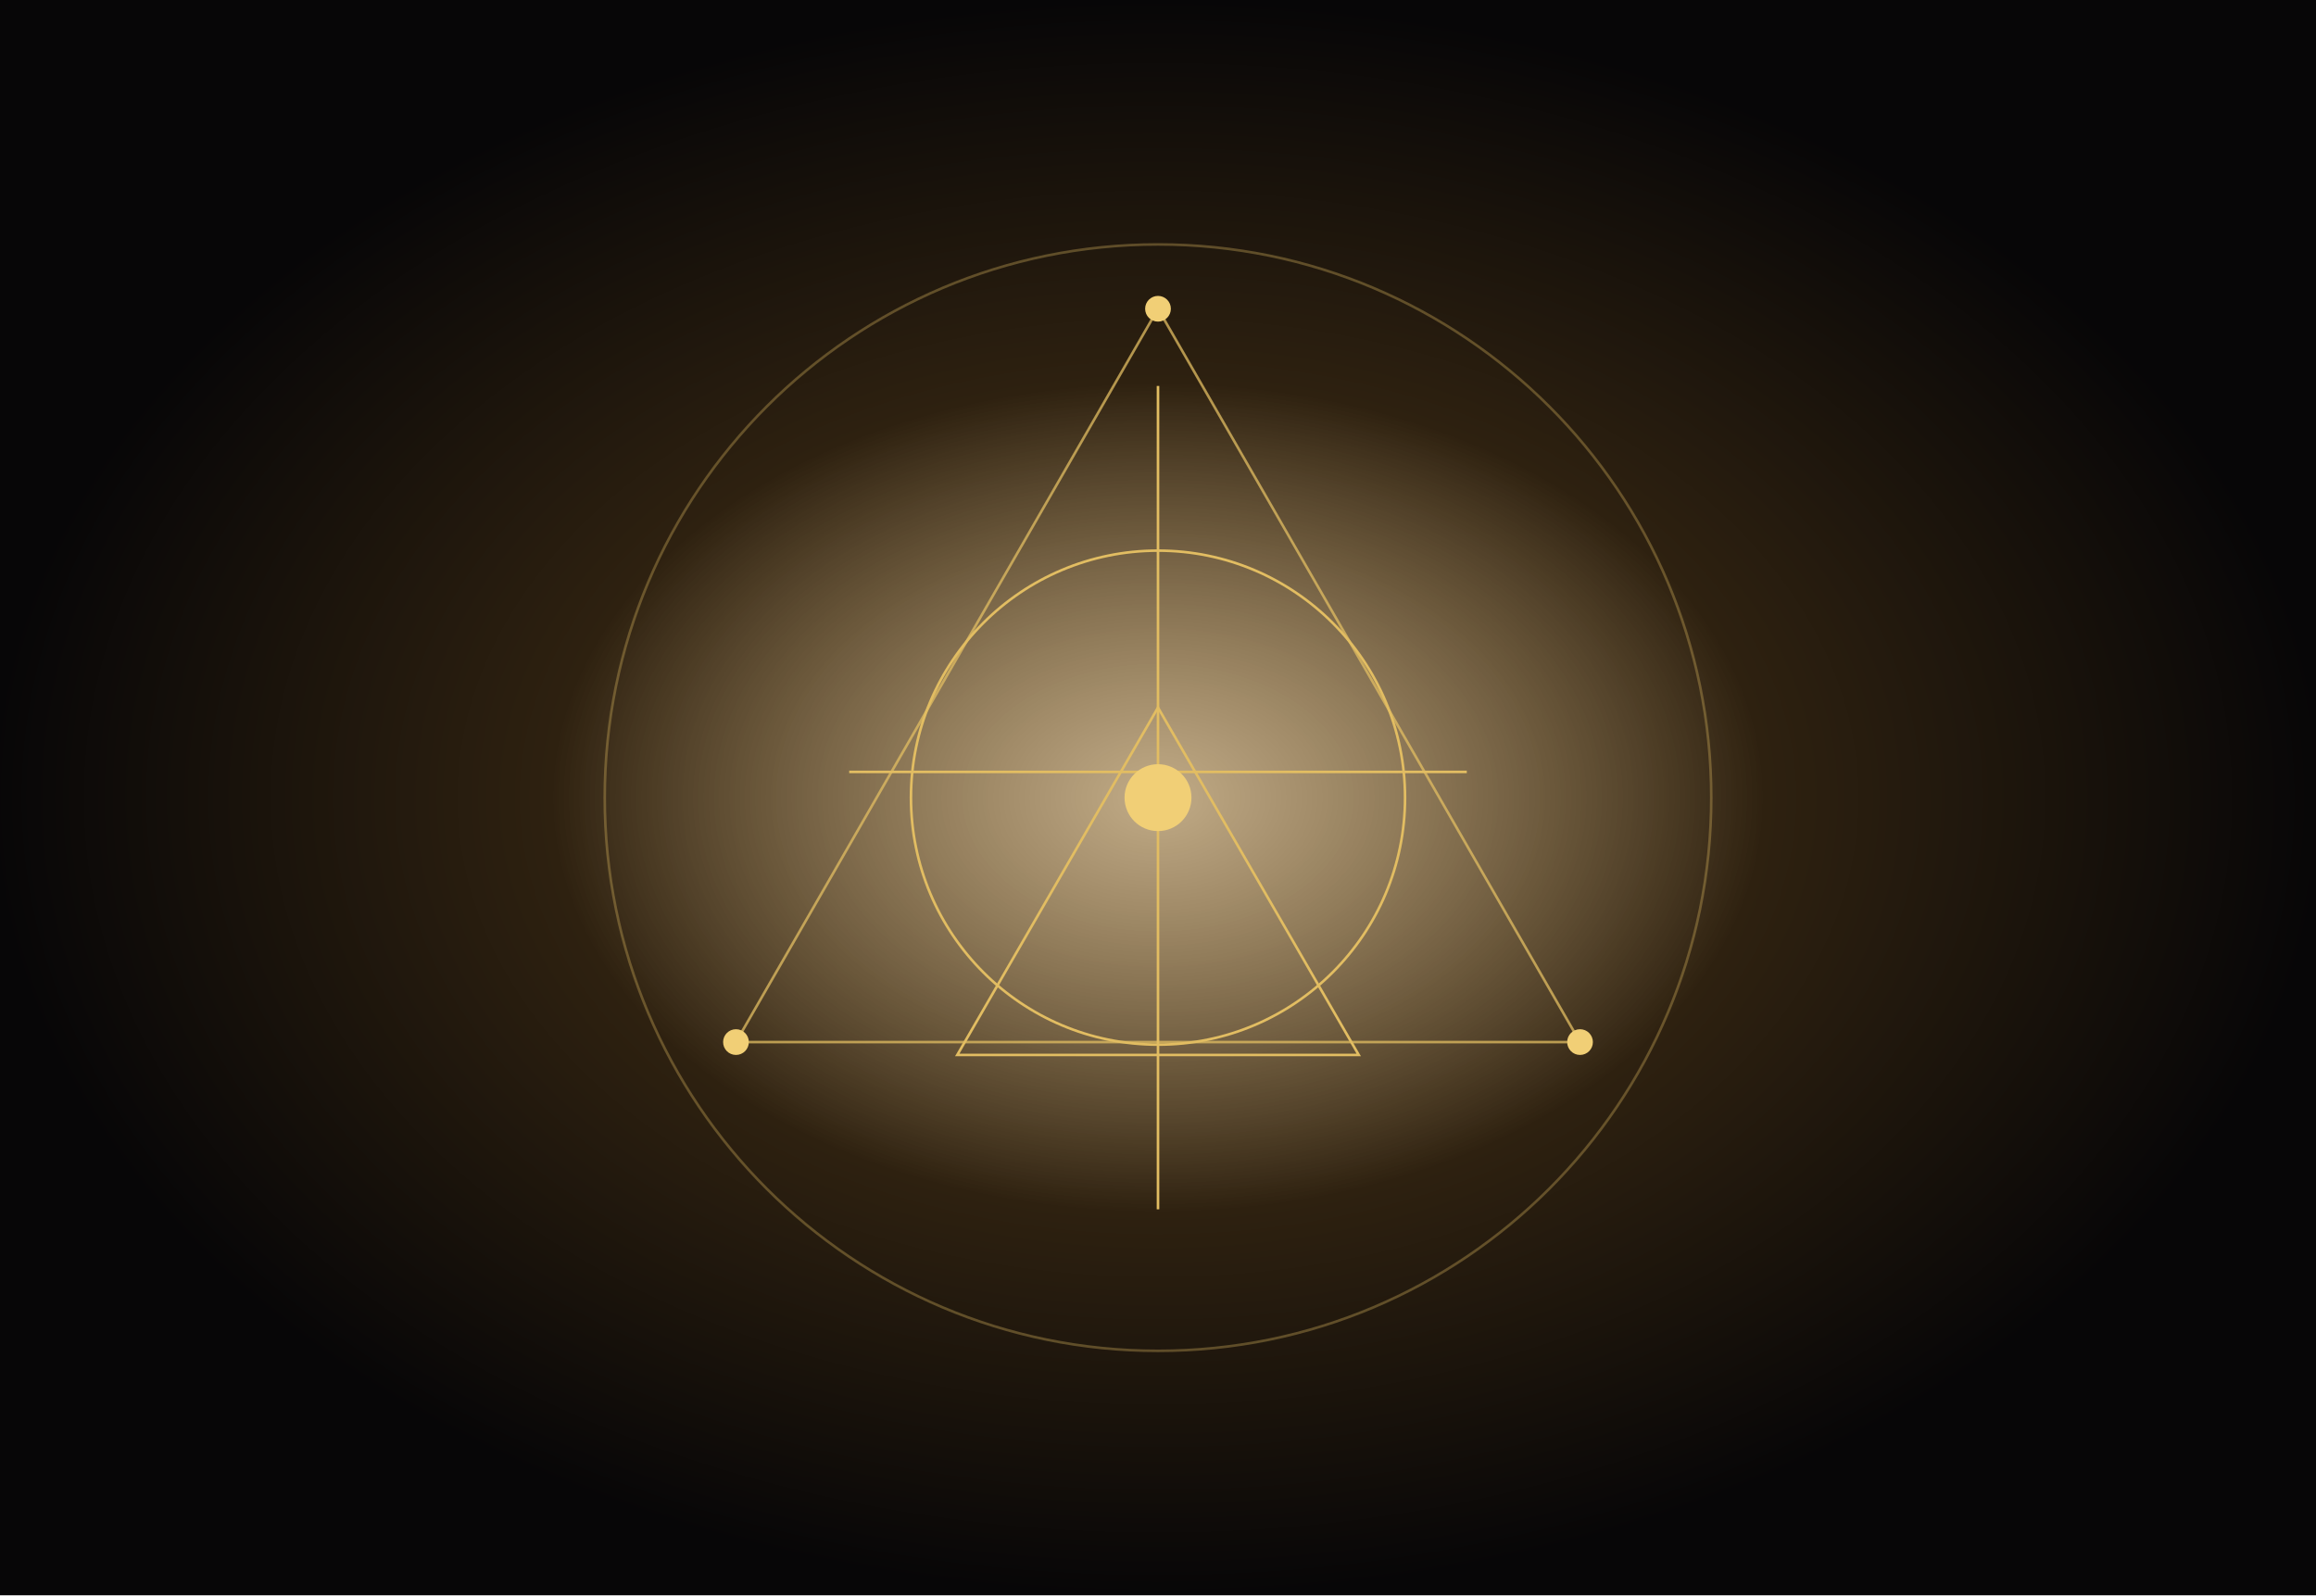
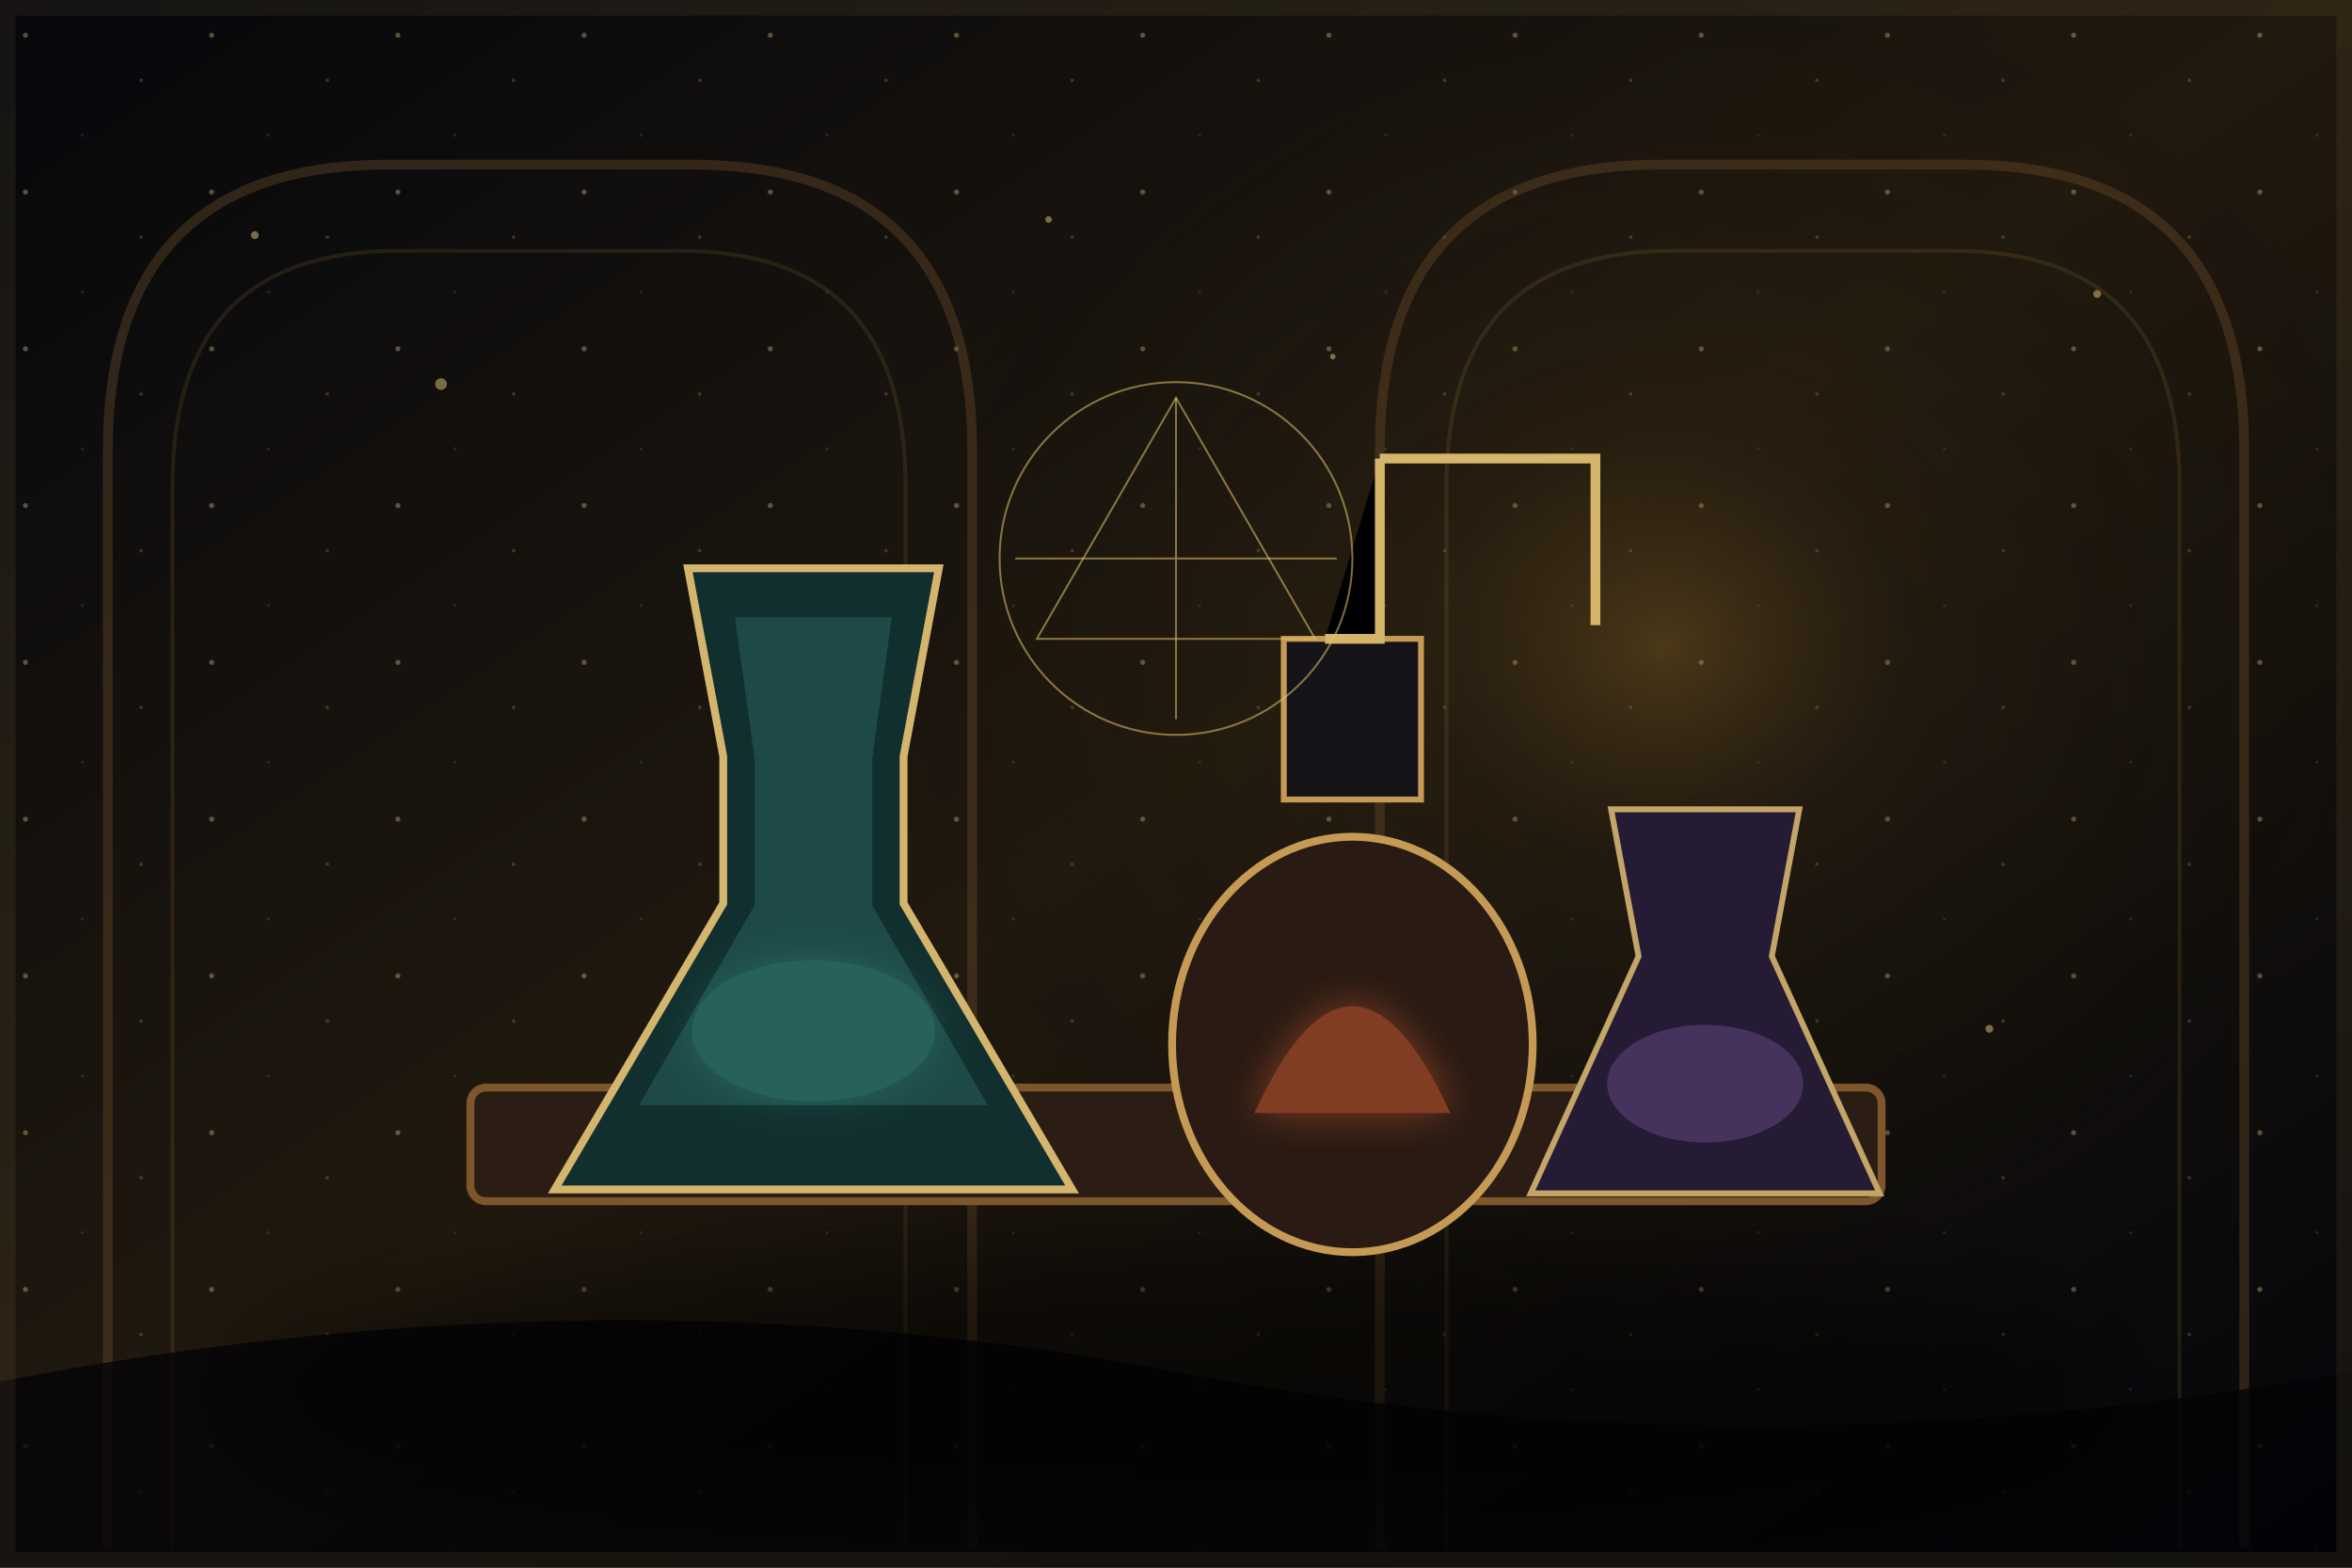
- <svg xmlns="http://www.w3.org/2000/svg" viewBox="0 0 900 620">
+ <svg xmlns="http://www.w3.org/2000/svg" viewBox="0 0 1200 800">
  <defs>
-     <radialGradient id="g">
-       <stop stop-color="#8b6321" stop-opacity=".54" />
-       <stop offset=".52" stop-color="#2e2110" />
-       <stop offset="1" stop-color="#070607" />
+     <linearGradient id="alchemybg" x1="0" y1="0" x2="1" y2="1">
+       <stop stop-color="#05070c" />
+       <stop offset=".5" stop-color="#21190e" />
+       <stop offset="1" stop-color="#03050a" />
+     </linearGradient>
+     <radialGradient id="alchemyhalo">
+       <stop stop-color="#a77b2f" stop-opacity=".72" />
+       <stop offset=".28" stop-color="#59421c" stop-opacity=".28" />
+       <stop offset="1" stop-color="#000" stop-opacity="0" />
    </radialGradient>
+     <linearGradient id="alchemygold" x1="0" y1="0" x2="1" y2="1">
+       <stop stop-color="#f4dfa1" />
+       <stop offset=".45" stop-color="#c79a4d" />
+       <stop offset="1" stop-color="#6d4920" />
+     </linearGradient>
+     <linearGradient id="alchemyglass" x1="0" y1="0" x2="0" y2="1">
+       <stop stop-color="#dce8ff" stop-opacity=".26" />
+       <stop offset=".5" stop-color="#a77b2f" stop-opacity=".09" />
+       <stop offset="1" stop-color="#04070b" stop-opacity=".38" />
+     </linearGradient>
+     <filter id="alchemyglow" x="-80%" y="-80%" width="260%" height="260%">
+       <feGaussianBlur stdDeviation="10" result="b" />
+       <feMerge>
+         <feMergeNode in="b" />
+         <feMergeNode in="SourceGraphic" />
+       </feMerge>
+     </filter>
+     <filter id="alchemysoft" x="-40%" y="-40%" width="180%" height="180%">
+       <feGaussianBlur stdDeviation="28" />
+     </filter>
+     <pattern id="alchemystars" width="95" height="80" patternUnits="userSpaceOnUse">
+       <circle cx="13" cy="18" r="1.3" fill="#f1d994" opacity=".48" />
+       <circle cx="72" cy="41" r=".9" fill="#d7c17d" opacity=".32" />
+       <circle cx="42" cy="69" r=".7" fill="#bca8dc" opacity=".24" />
+     </pattern>
  </defs>
-   <rect width="900" height="620" fill="url(#g)" />
-   <g transform="translate(450 310)" fill="none" stroke="#e2bd62">
-     <circle r="215" opacity=".33" />
-     <path d="M0-190 164 95H-164Z" opacity=".75" />
-     <circle r="96" />
-     <path d="M-120-10h240M0-160v320" />
-     <path d="M-78 100h156l-78-135Z" />
+   <rect width="1200" height="800" fill="url(#alchemybg)" />
+   <rect width="1200" height="800" fill="url(#alchemystars)" opacity=".7" />
+   <ellipse cx="850" cy="330" rx="440" ry="380" fill="url(#alchemyhalo)" opacity=".46" />
+   <path d="M55 790V230Q55 84 198 84h155q143 0 143 146v560M704 790V230Q704 84 847 84h155q143 0 143 146v560" fill="none" stroke="#6b4d2b" stroke-opacity=".4" stroke-width="5" />
+   <path d="M88 790V248q0-120 115-120h144q115 0 115 120v542M738 790V248q0-120 115-120h144q115 0 115 120v542" fill="none" stroke="#d2a65b" stroke-opacity=".12" stroke-width="2" />
+   <path d="M0 705Q310 645 600 700T1200 700V800H0Z" fill="#020307" opacity=".78" />
+   <ellipse cx="600" cy="710" rx="480" ry="78" fill="#000" opacity=".48" filter="url(#alchemysoft)" />
+   <g transform="translate(600 435)">
+     <rect x="-360" y="120" width="720" height="58" rx="8" fill="#2b1d14" stroke="#7d562c" stroke-width="4" />
+     <g transform="translate(-185 15)">
+       <path d="M-64-160h128l-18 96v75l86 146H-132L-46 11v-75Z" fill="#112f2f" stroke="#d3b56d" stroke-width="4" />
+       <path d="M-40-135h80l-10 72v75l59 102H-89L-30 12v-75Z" fill="#4cb5a5" opacity=".2" />
+       <ellipse cy="76" rx="62" ry="36" fill="#53c7b4" opacity=".18" filter="url(#alchemyglow)" />
+     </g>
+     <g transform="translate(90 18)">
+       <ellipse cy="80" rx="92" ry="106" fill="#291a13" stroke="#c59a55" stroke-width="4" />
+       <path d="M-35-45h70v-82h-70Z" fill="#151317" stroke="#c59a55" stroke-width="3" />
+       <path d="M-50 115Q0 6 50 115" fill="#a54b28" opacity=".7" filter="url(#alchemyglow)" />
+       <path d="M-14-127h28v-92" stroke="#d5b56a" stroke-width="5" />
+       <path d="M14-219h110v85" fill="none" stroke="#d5b56a" stroke-width="5" />
+     </g>
+     <g transform="translate(270 76)">
+       <path d="M-48-98h96l-14 75 55 121H-89L-34-23Z" fill="#251b35" stroke="#c3a568" stroke-width="3" />
+       <ellipse cy="42" rx="50" ry="30" fill="#a378d2" opacity=".26" />
+     </g>
+     <g fill="none" stroke="#e1c36e" stroke-opacity=".55" transform="translate(0 -150)">
+       <circle r="90" />
+       <path d="M0-82 71 41-71 41Z" />
+       <path d="M-82 0h164M0-82v164" />
+     </g>
  </g>
-   <g fill="#f1cf76">
-     <circle cx="450" cy="310" r="13" />
-     <circle cx="450" cy="120" r="5" />
-     <circle cx="614" cy="405" r="5" />
-     <circle cx="286" cy="405" r="5" />
+   <g fill="#e4c879" opacity=".5">
+     <circle cx="130" cy="120" r="2" />
+     <circle cx="225" cy="196" r="3" />
+     <circle cx="1070" cy="150" r="2" />
+     <circle cx="1015" cy="525" r="2" />
+     <circle cx="535" cy="112" r="1.7" />
+     <circle cx="680" cy="182" r="1.4" />
  </g>
+   <path d="M0 0h1200v800H0Z" fill="none" stroke="#d7b065" stroke-opacity=".08" stroke-width="16" />
</svg>
